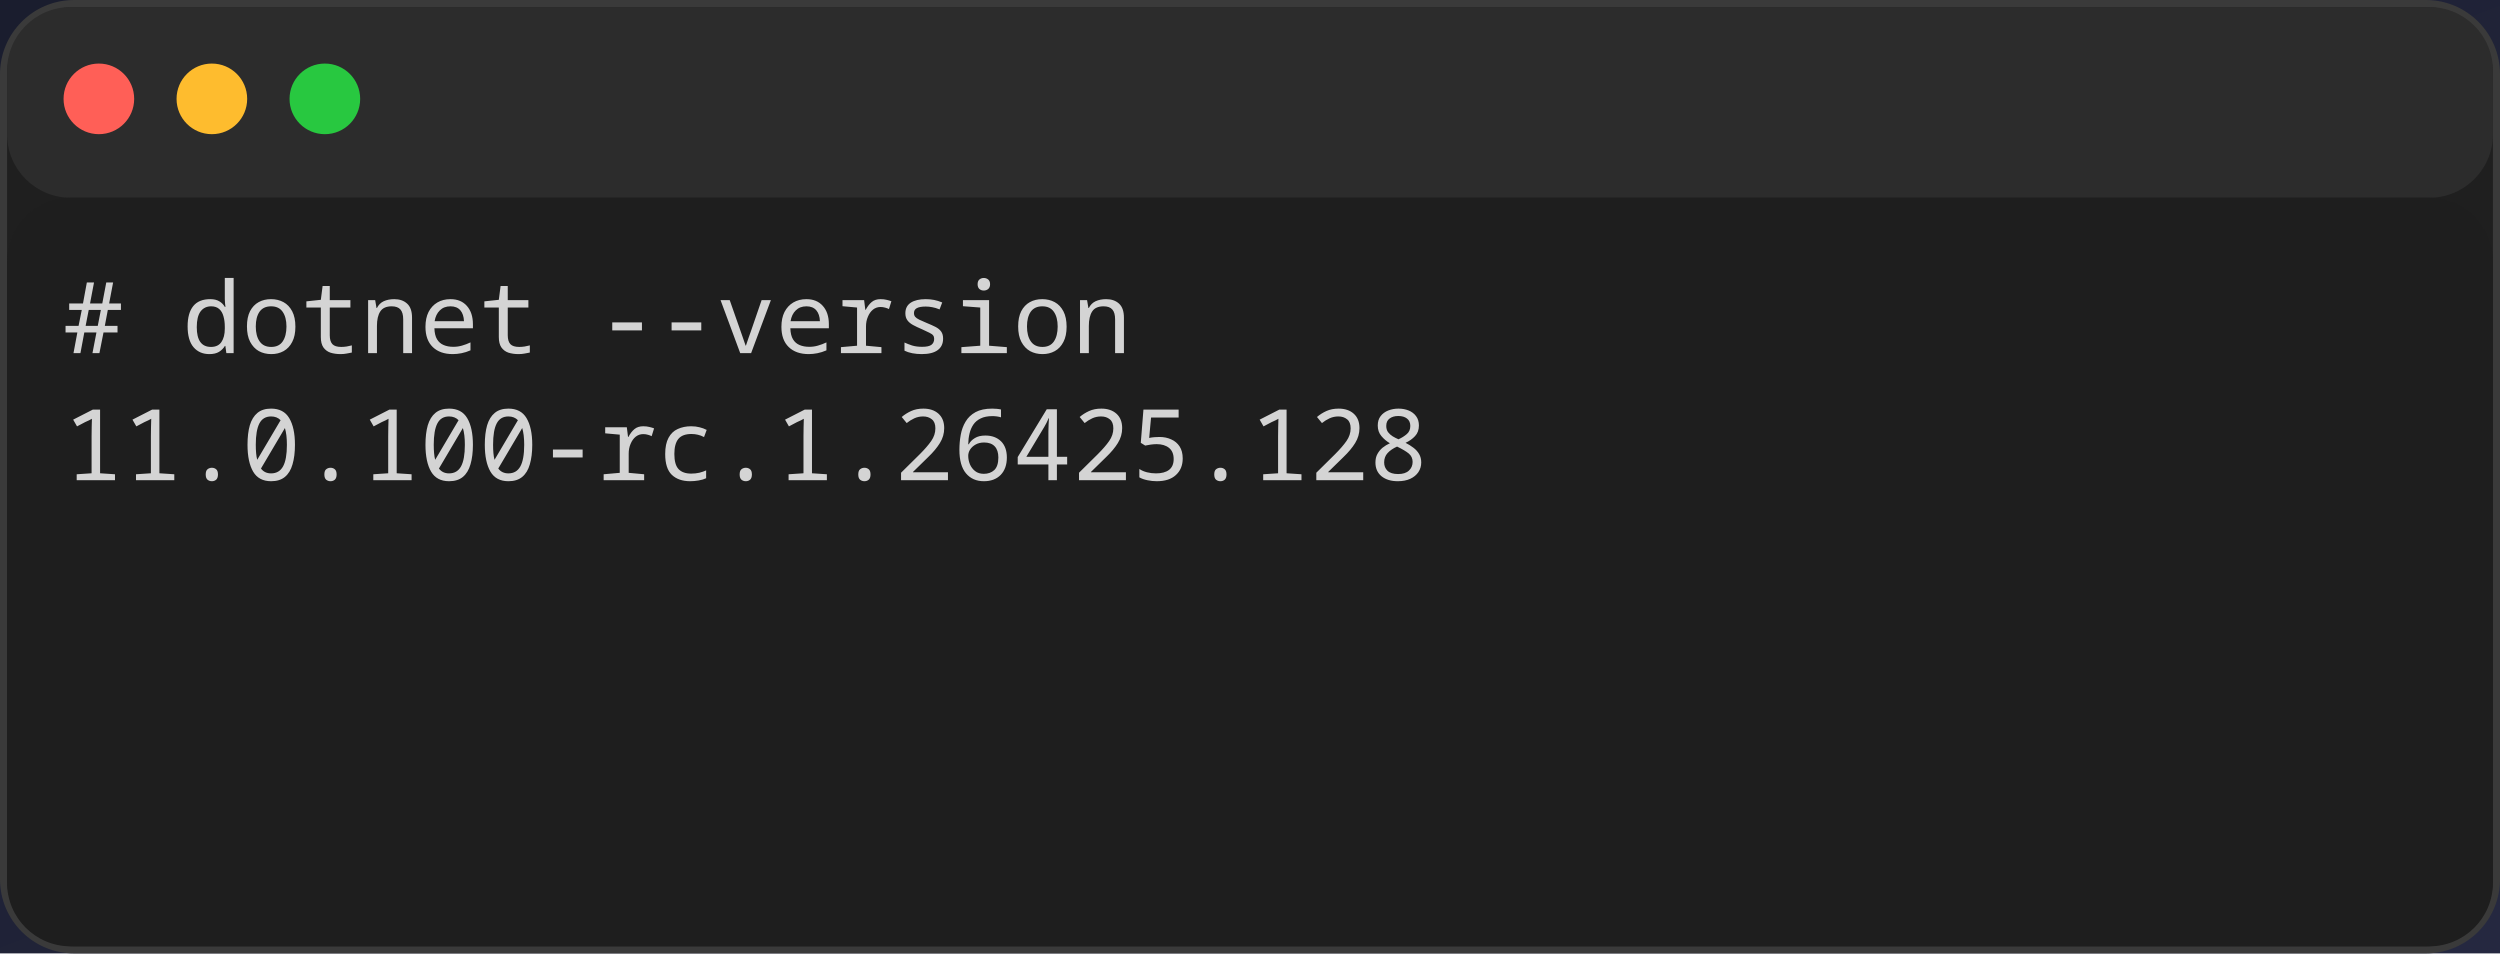
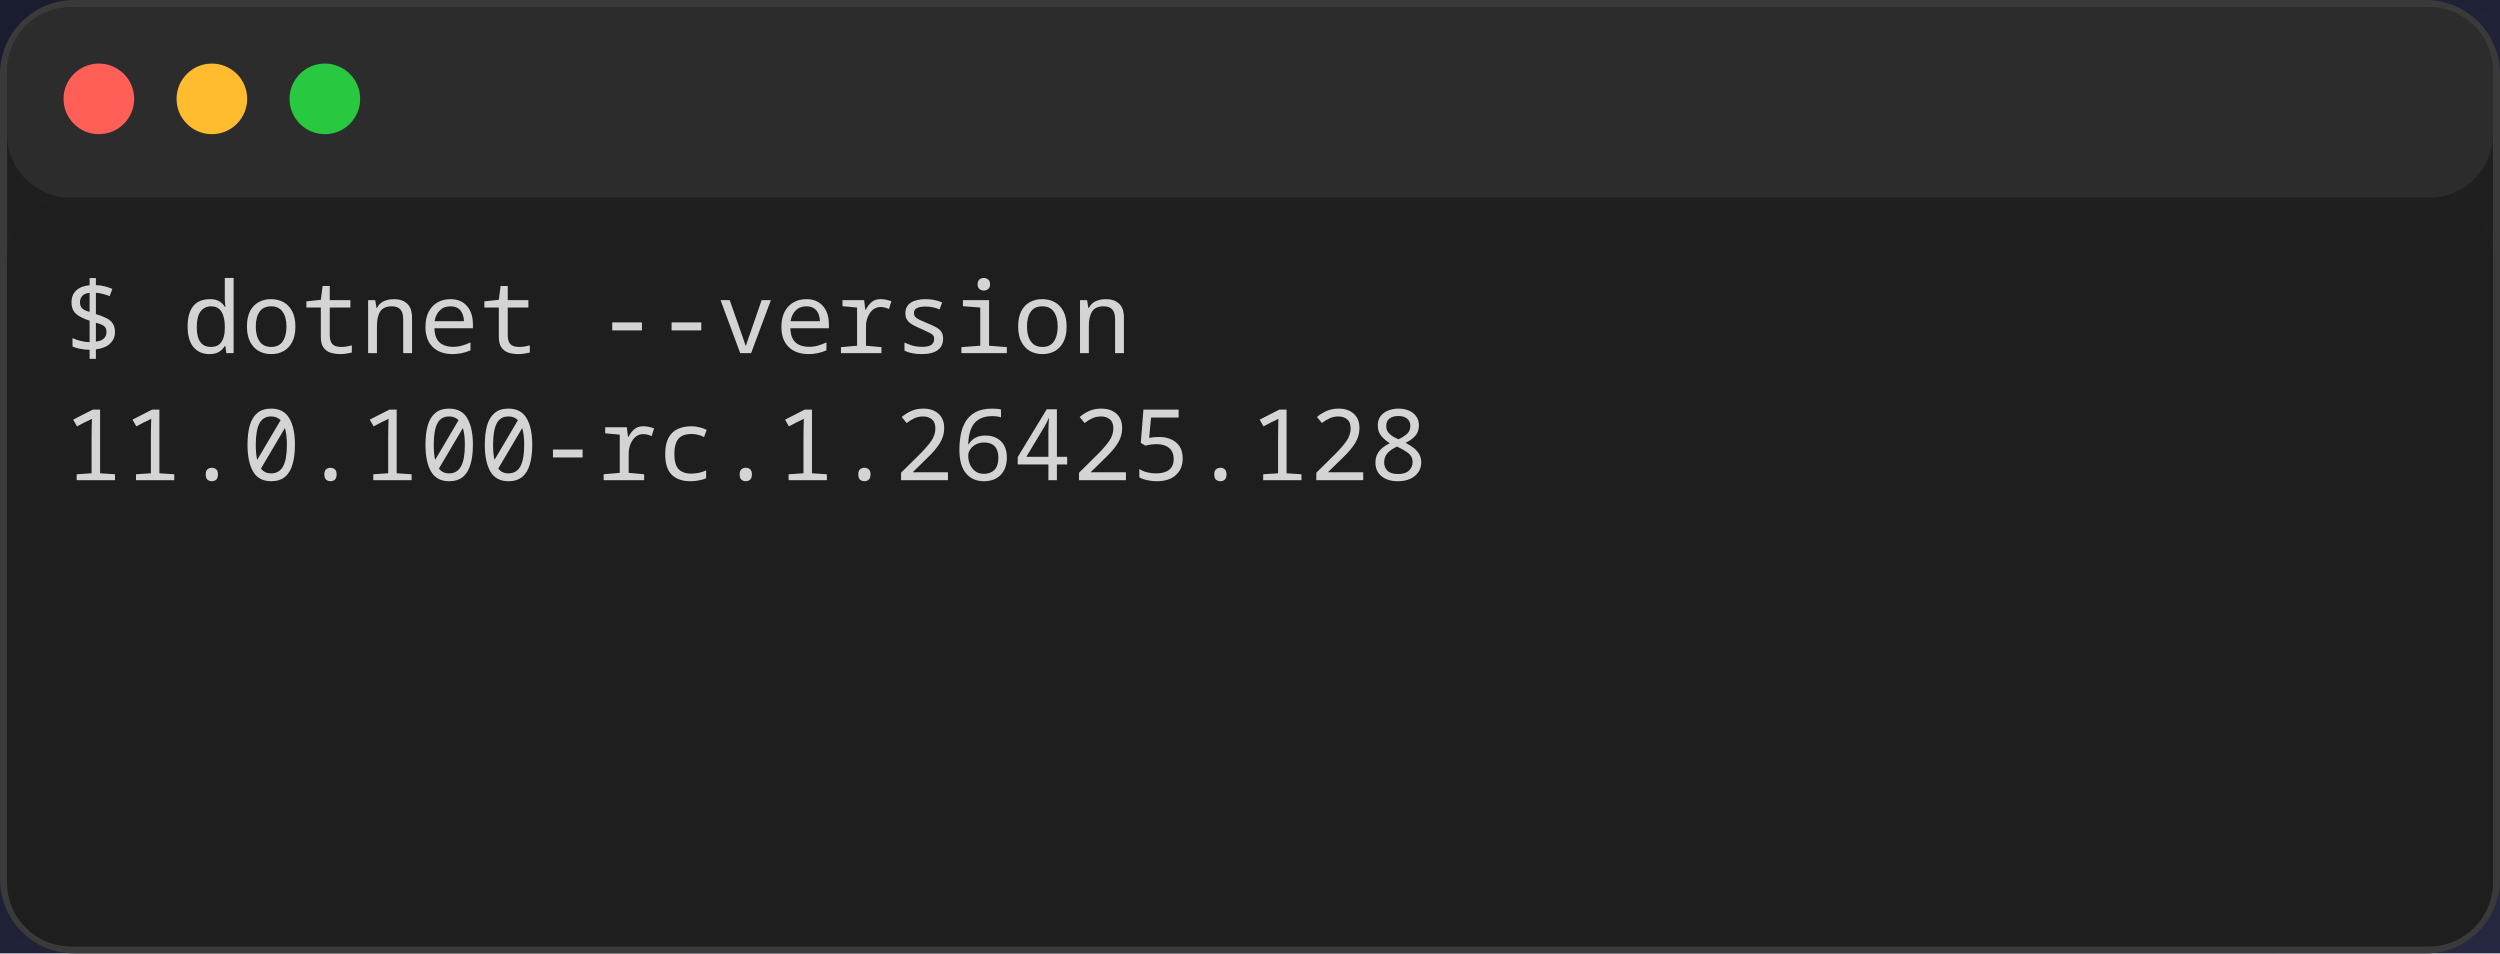
<svg xmlns="http://www.w3.org/2000/svg" width="354" height="135" viewBox="0 0 354 135" role="img" aria-label="console2svg output">
  <style>
.c2.c { font-family: "JetBrains Mono","Cascadia Mono","Segoe UI Mono","Noto Sans Mono","SFMono-Regular",Menlo,Consolas,"DejaVu Sans Mono","Liberation Mono",monospace; font-size: 14px; }
.c2 text { dominant-baseline: alphabetic; }
.c2 .q { shape-rendering: crispEdges; }
.c2 .aa{fill:#d4d4d4}
</style>
  <defs>
    <pattern id="c2-redacted-stripe" patternUnits="userSpaceOnUse" width="8" height="8">
      <path d="M0 0h8v8H0z" fill="#1e1e1e" />
      <path d="M-2,2 L2,-2 M0,8 L8,0 M6,10 L10,6" stroke="#d4d4d4" stroke-width="2" opacity="0.3" />
    </pattern>
  </defs>
  <defs>
    <linearGradient id="c2bg" x1="0%" y1="0%" x2="100%" y2="100%">
      <stop offset="0%" stop-color="#1a1d2e" />
      <stop offset="100%" stop-color="#252840" />
    </linearGradient>
  </defs>
  <rect width="354" height="135" fill="url(#c2bg)" />
  <rect x="0.5" y="0.5" rx="10" ry="10" width="353" height="134" fill="#1f1f1f" stroke="#3a3a3a" />
  <rect x="1" y="1" rx="9" ry="9" width="352" height="27" fill="#2c2c2c" />
  <circle cx="14" cy="14" r="5" fill="#ff5f57" />
  <circle cx="30" cy="14" r="5" fill="#febc2e" />
  <circle cx="46" cy="14" r="5" fill="#28c840" />
  <rect x="1" y="28" width="352" height="106" rx="9" ry="9" fill="#1e1e1e" />
  <g class="c2 c">
    <rect x="9" y="36" width="336" height="18" fill="#1e1e1e" />
-     <text class="aa" x="9" y="50"># dotnet --version</text>
+     <text class="aa" x="9" y="50">$ dotnet --version</text>
  </g>
  <g class="c2 c" transform="translate(9 54)">
    <rect width="336" height="72" fill="#1e1e1e" />
  </g>
  <g class="c2 c" transform="translate(9 54)">
    <text class="aa" y="14" textLength="193.2">11.0.100-rc.1.26425.128</text>
  </g>
</svg>
